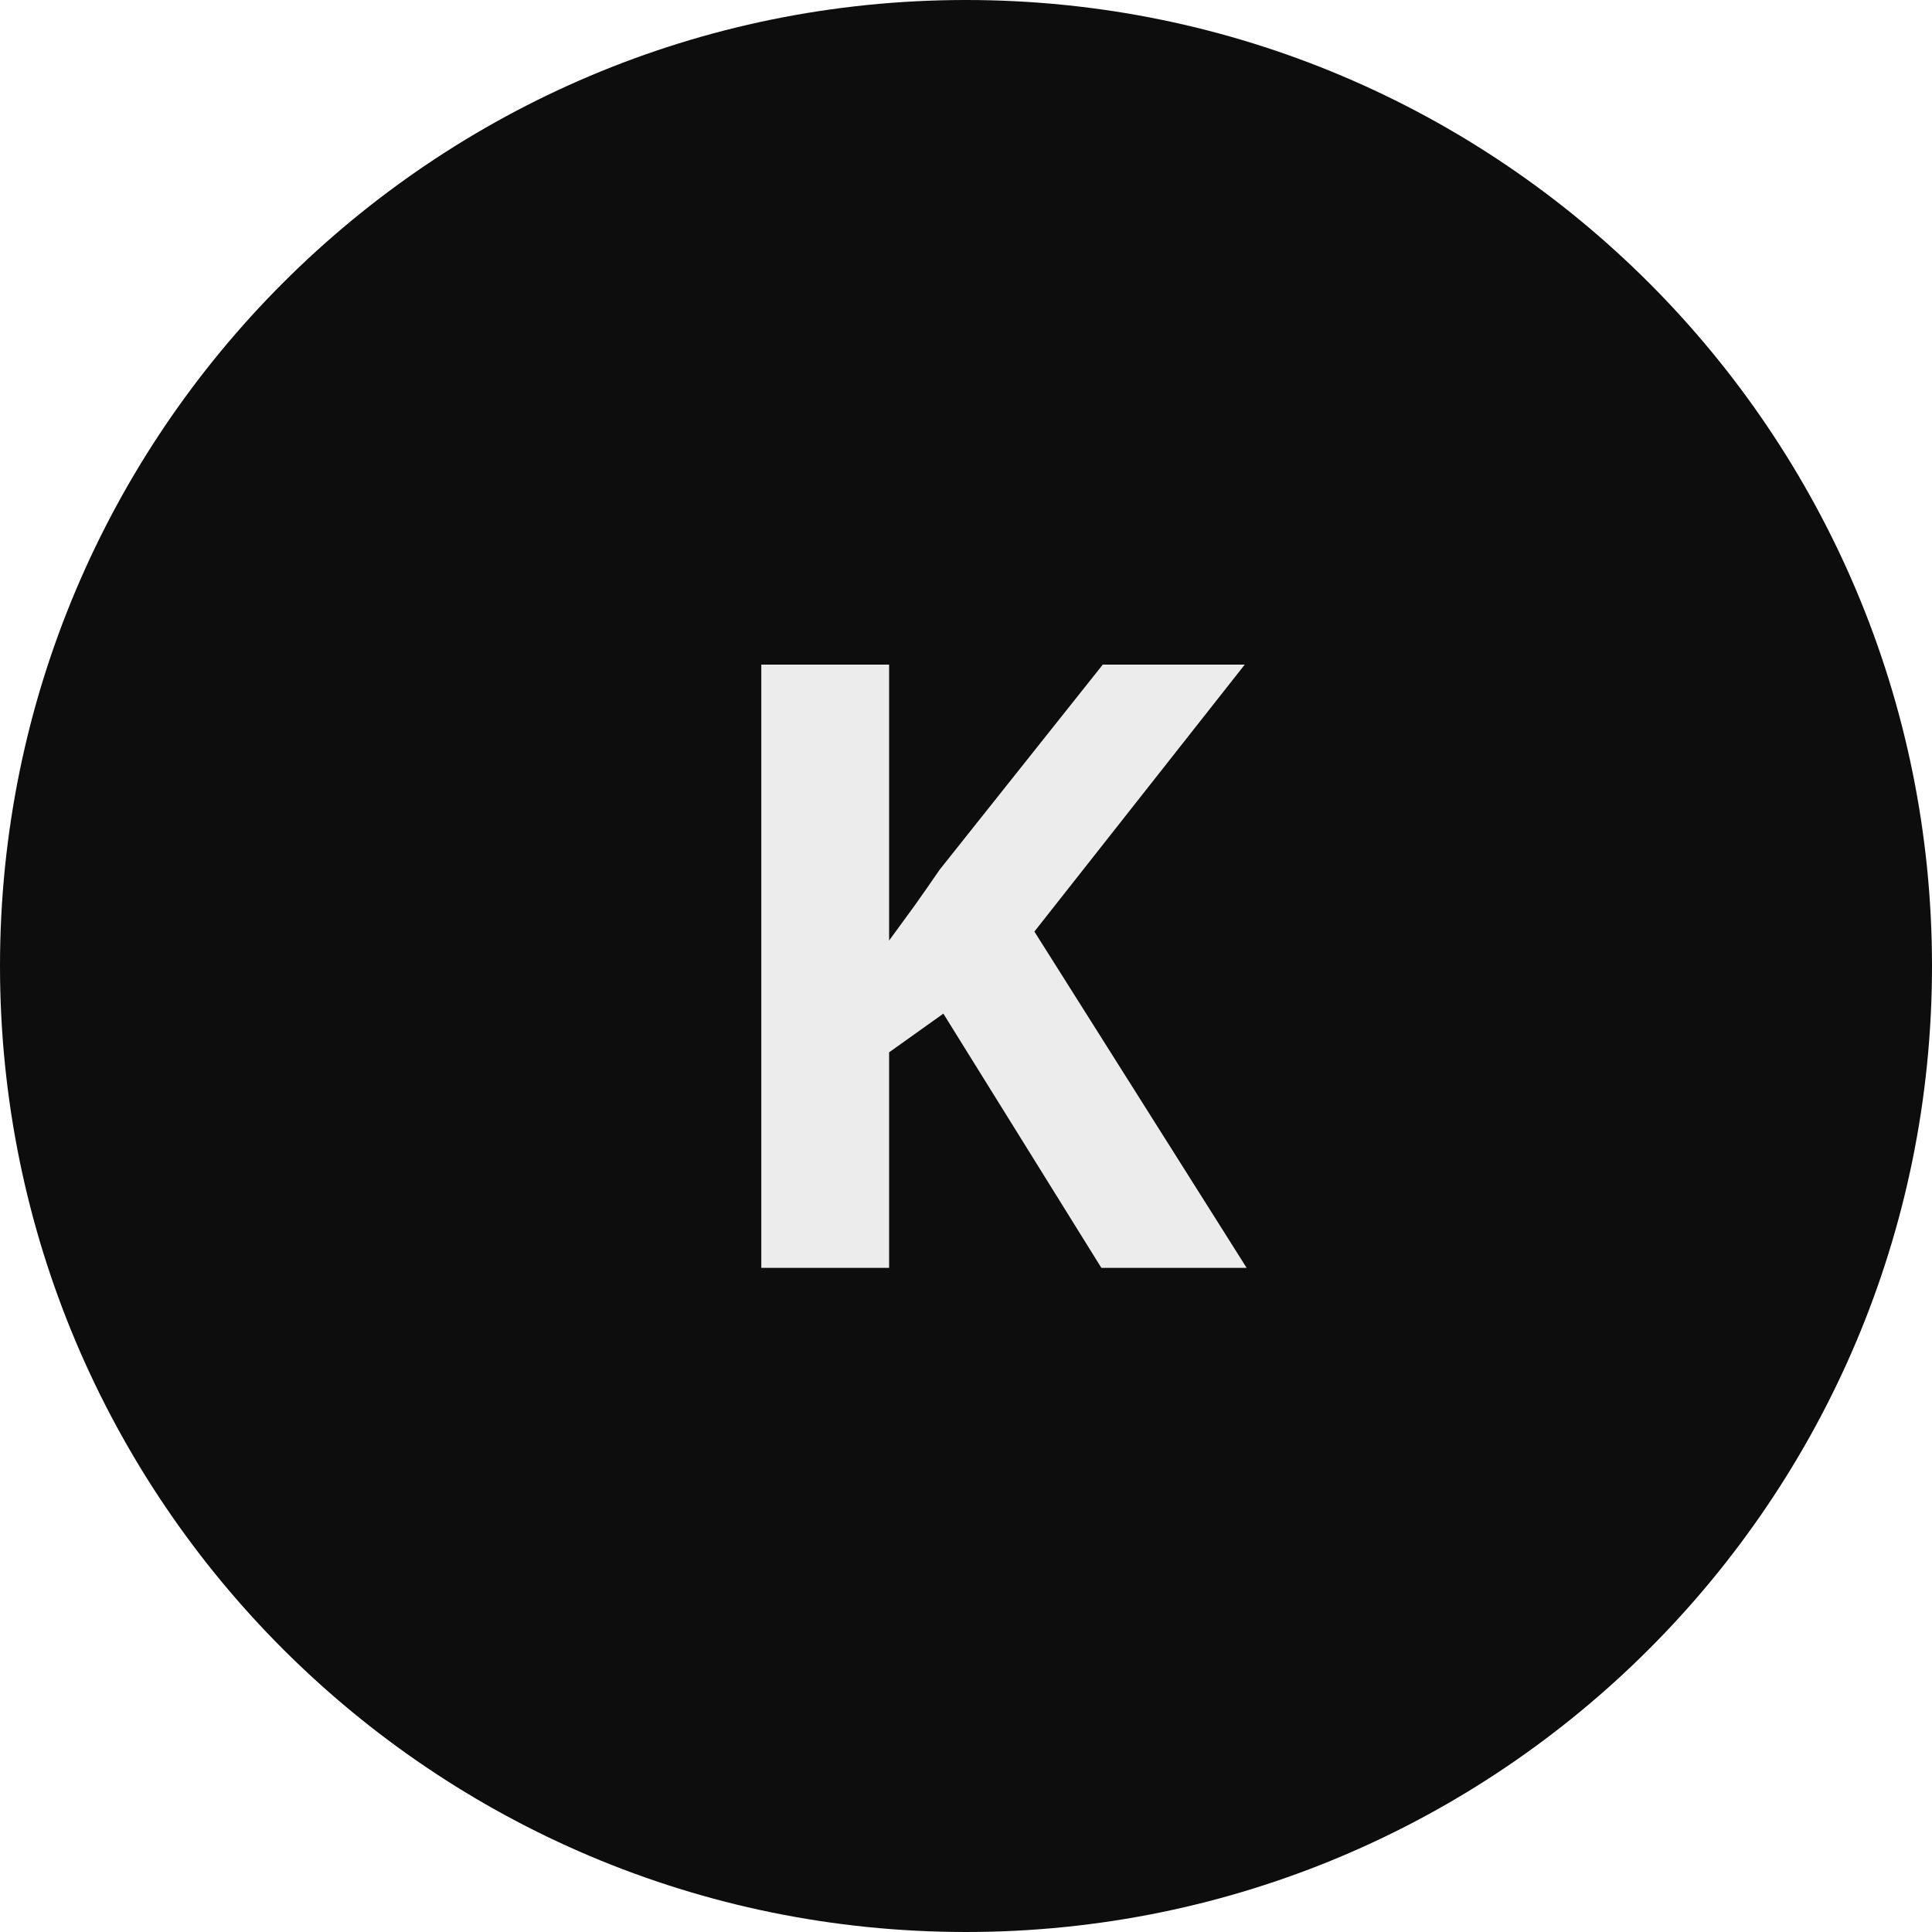
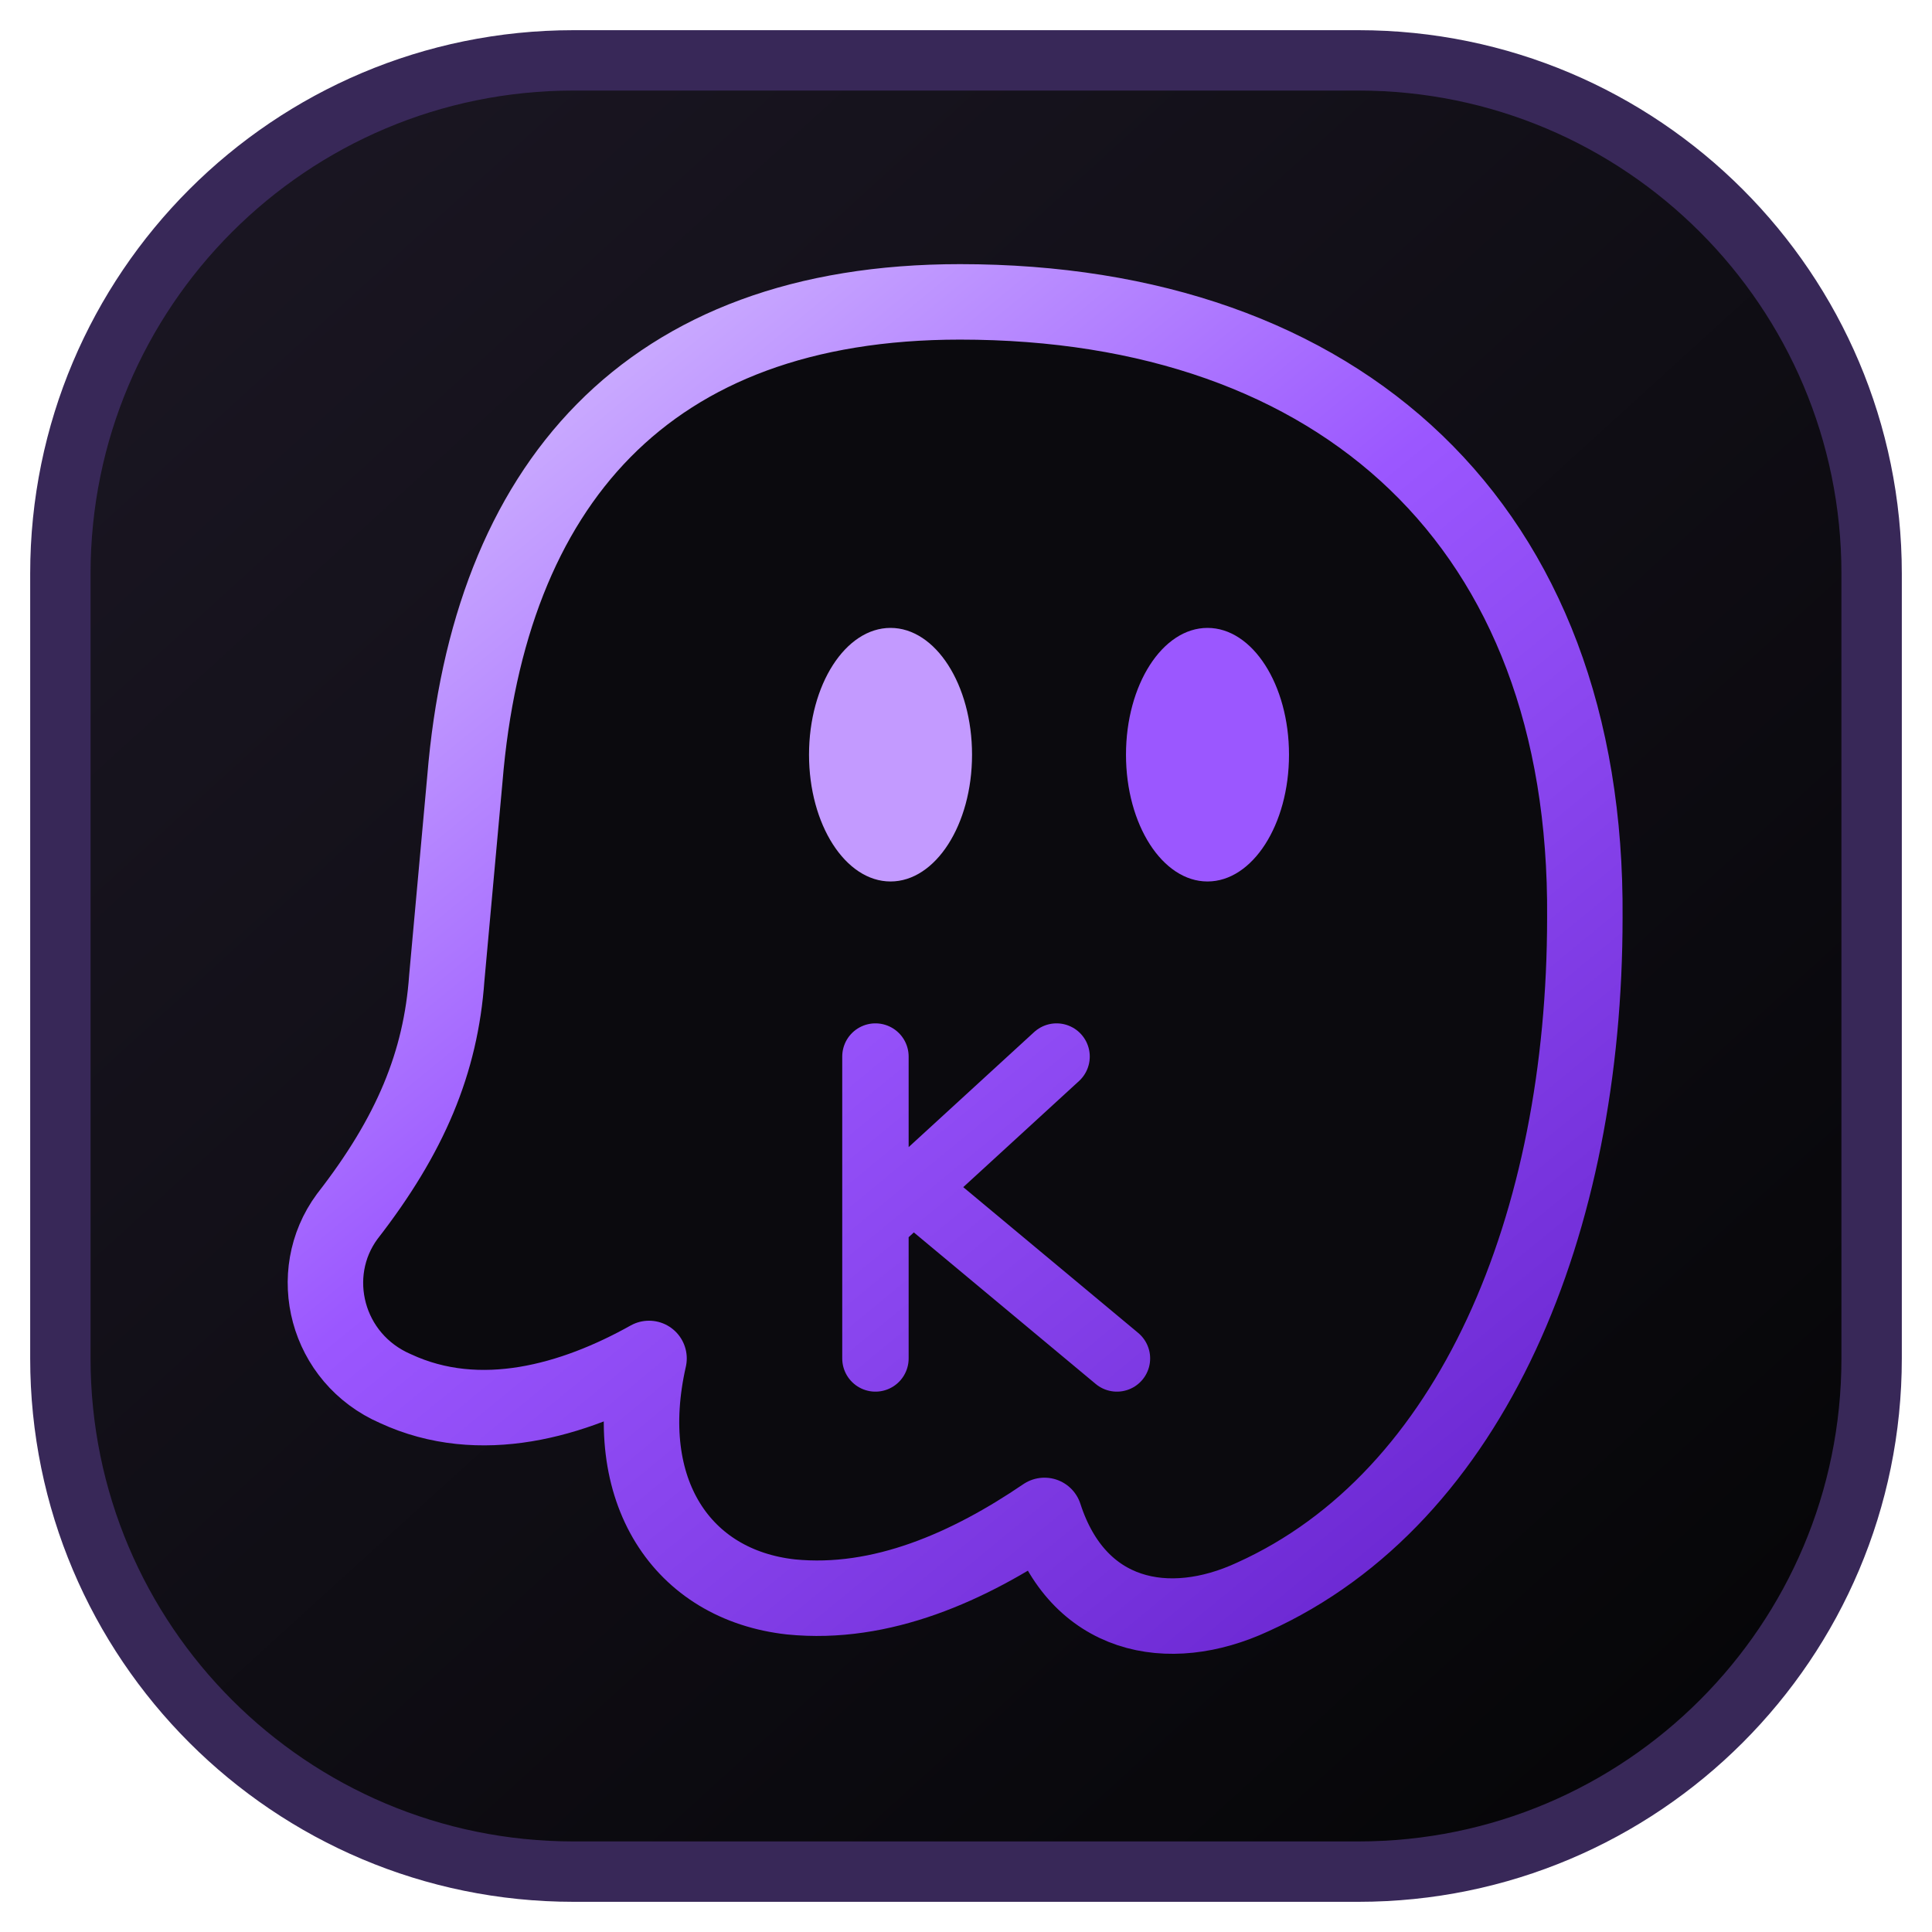
<svg xmlns="http://www.w3.org/2000/svg" viewBox="0 0 64 64">
-   <rect width="64" height="64" rx="32" fill="#0d0d0d" />
-   <text x="32" y="42" text-anchor="middle" font-size="28" font-family="ui-sans-serif, system-ui, sans-serif" font-weight="700" fill="#ececec">K</text>
+   <defs>
+     <linearGradient id="bg" x1="7" y1="5" x2="58" y2="61" gradientUnits="userSpaceOnUse">
+       <stop stop-color="#1A1622" />
+       <stop offset="1" stop-color="#050507" />
+     </linearGradient>
+     <linearGradient id="edge" x1="14" y1="10" x2="51" y2="55" gradientUnits="userSpaceOnUse">
+       <stop stop-color="#D7C2FF" />
+       <stop offset=".42" stop-color="#9B57FF" />
+       <stop offset="1" stop-color="#6420CB" />
+     </linearGradient>
+   </defs>
+   <rect x="2" y="2" width="60" height="60" rx="17" fill="url(#bg)" stroke="#382858" stroke-width="2" />
+   <path d="M31.8 10c-10.4 0-15.6 6.1-16.4 15.8l-.6 6.6c-.2 2.8-1.2 5.2-3.3 7.9-1.4 1.9-.7 4.7 1.6 5.7 2.8 1.3 5.9.4 8.4-1-1 4.4 1.1 7.5 4.7 7.9 3 .3 5.9-1 8.4-2.7 1.1 3.4 4.1 4 6.9 2.7 7.3-3.3 11-12.4 11-22.5C52.6 17.4 44.4 10 31.8 10Z" fill="#0B0A0E" stroke="url(#edge)" stroke-width="2.5" stroke-linejoin="round" />
+   <ellipse cx="29.5" cy="25" rx="2.7" ry="4.2" fill="#C39AFF" />
+   <ellipse cx="40" cy="25" rx="2.7" ry="4.2" fill="#9B57FF" />
+   <path d="M29 35v10m0-4.5 6-5.5m-4 5 6 5" fill="none" stroke="url(#edge)" stroke-width="2.2" stroke-linecap="round" stroke-linejoin="round" />
</svg>
